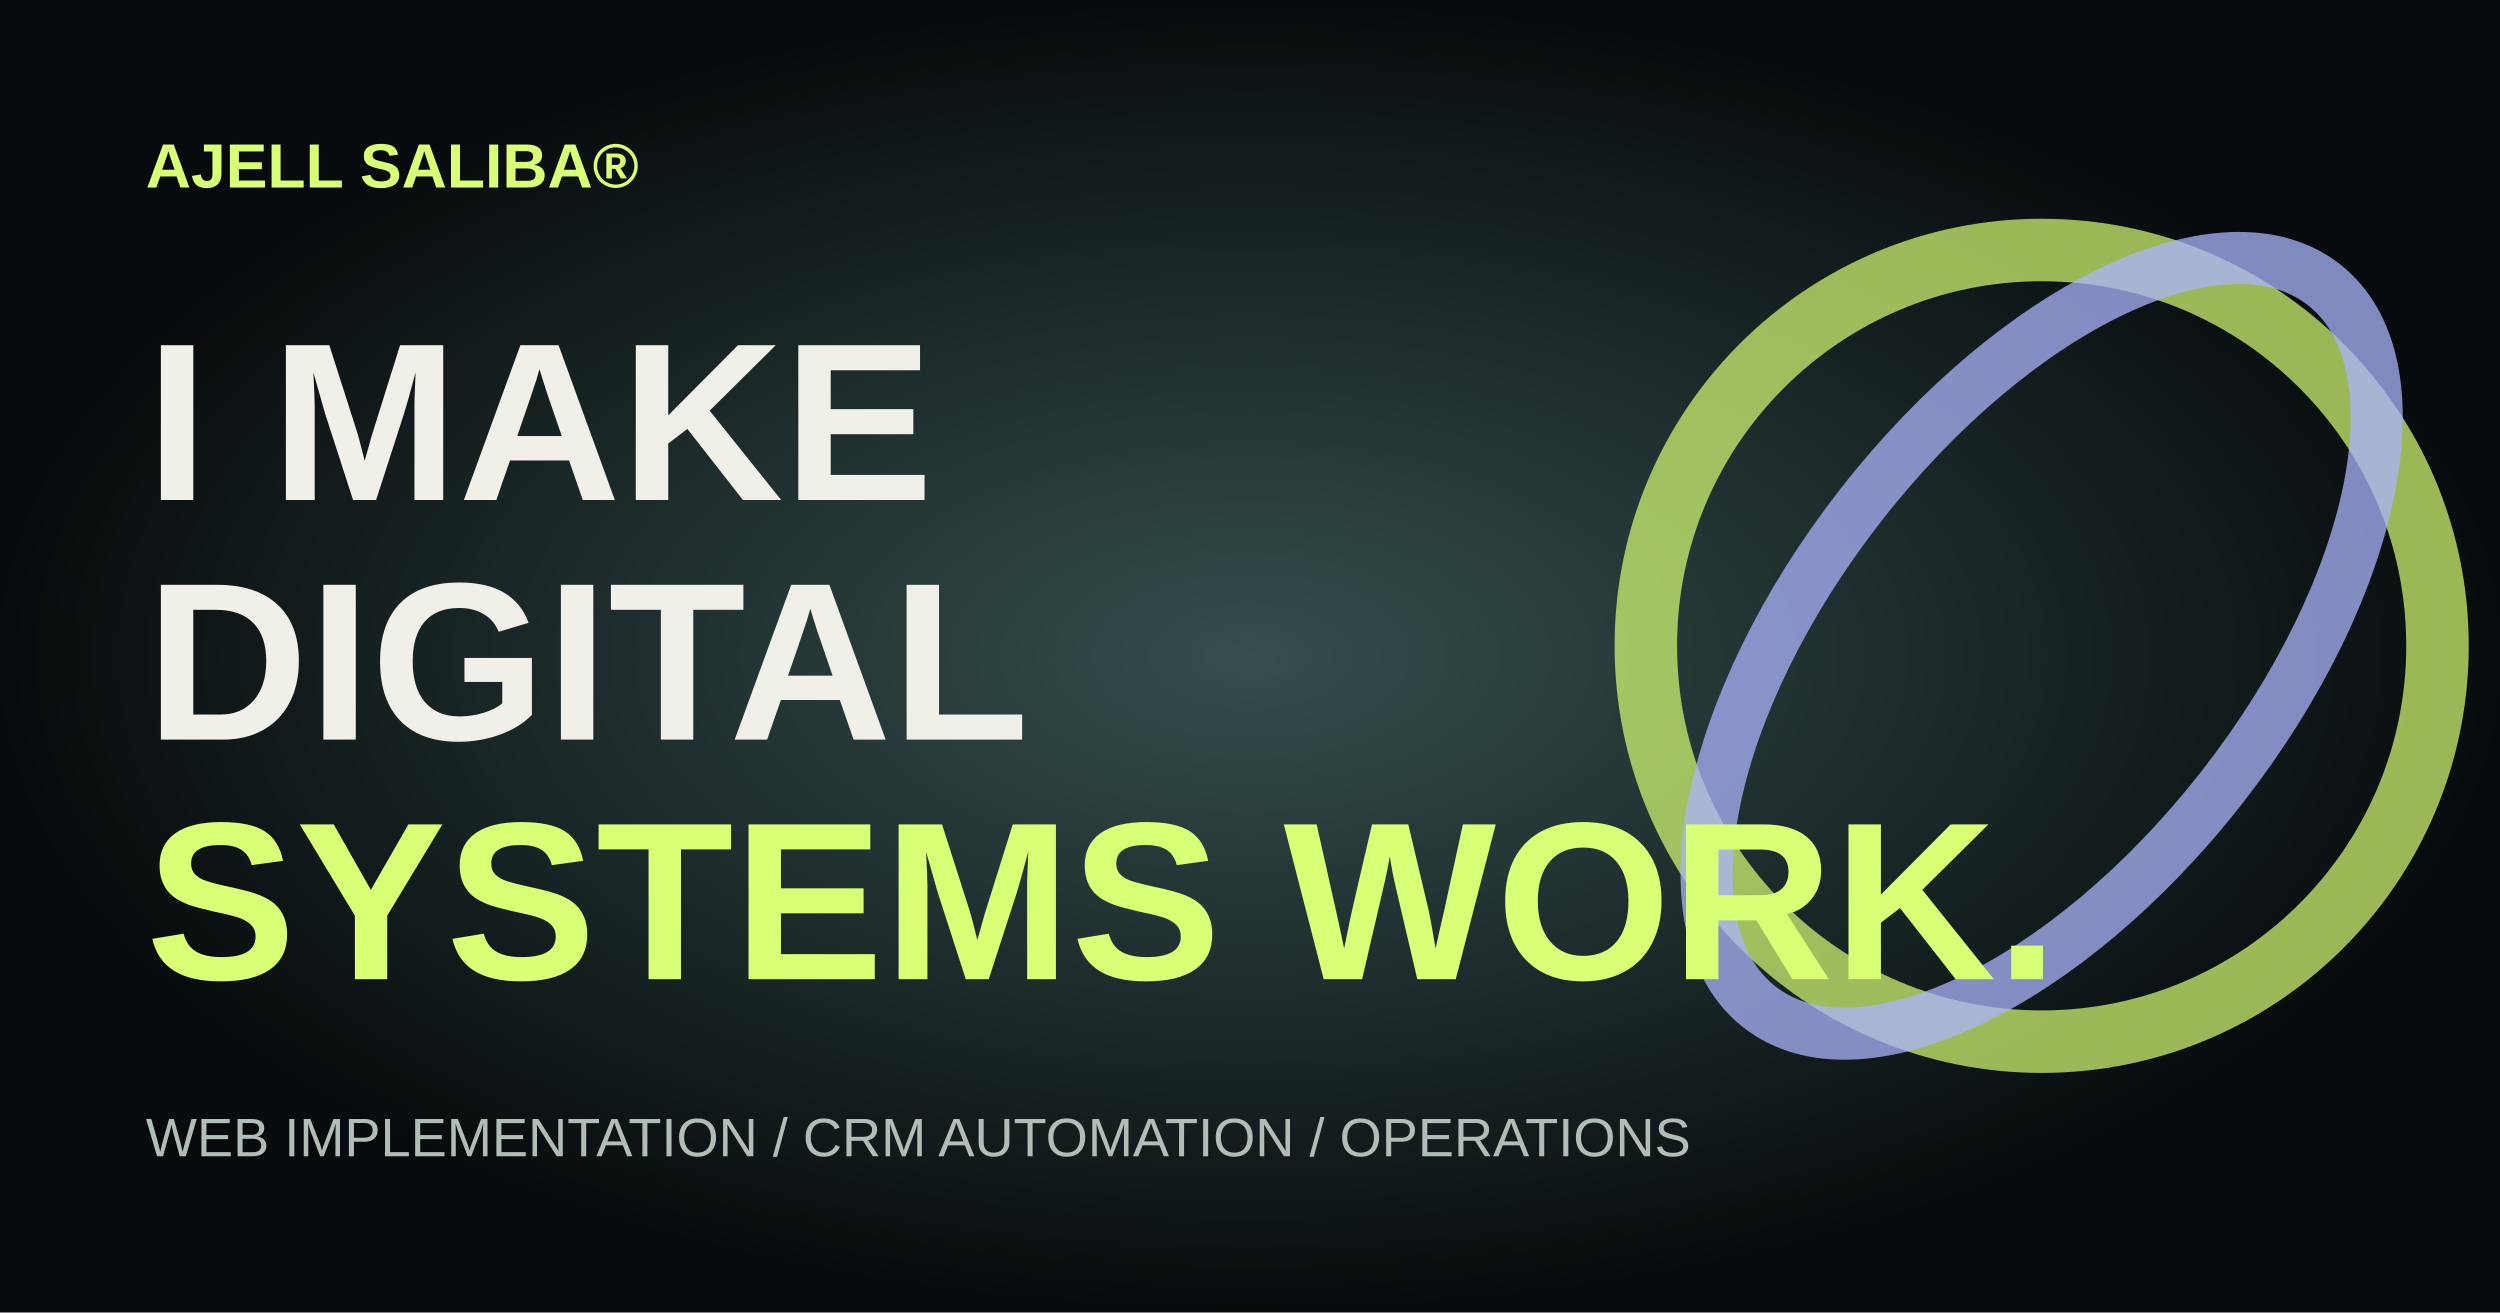
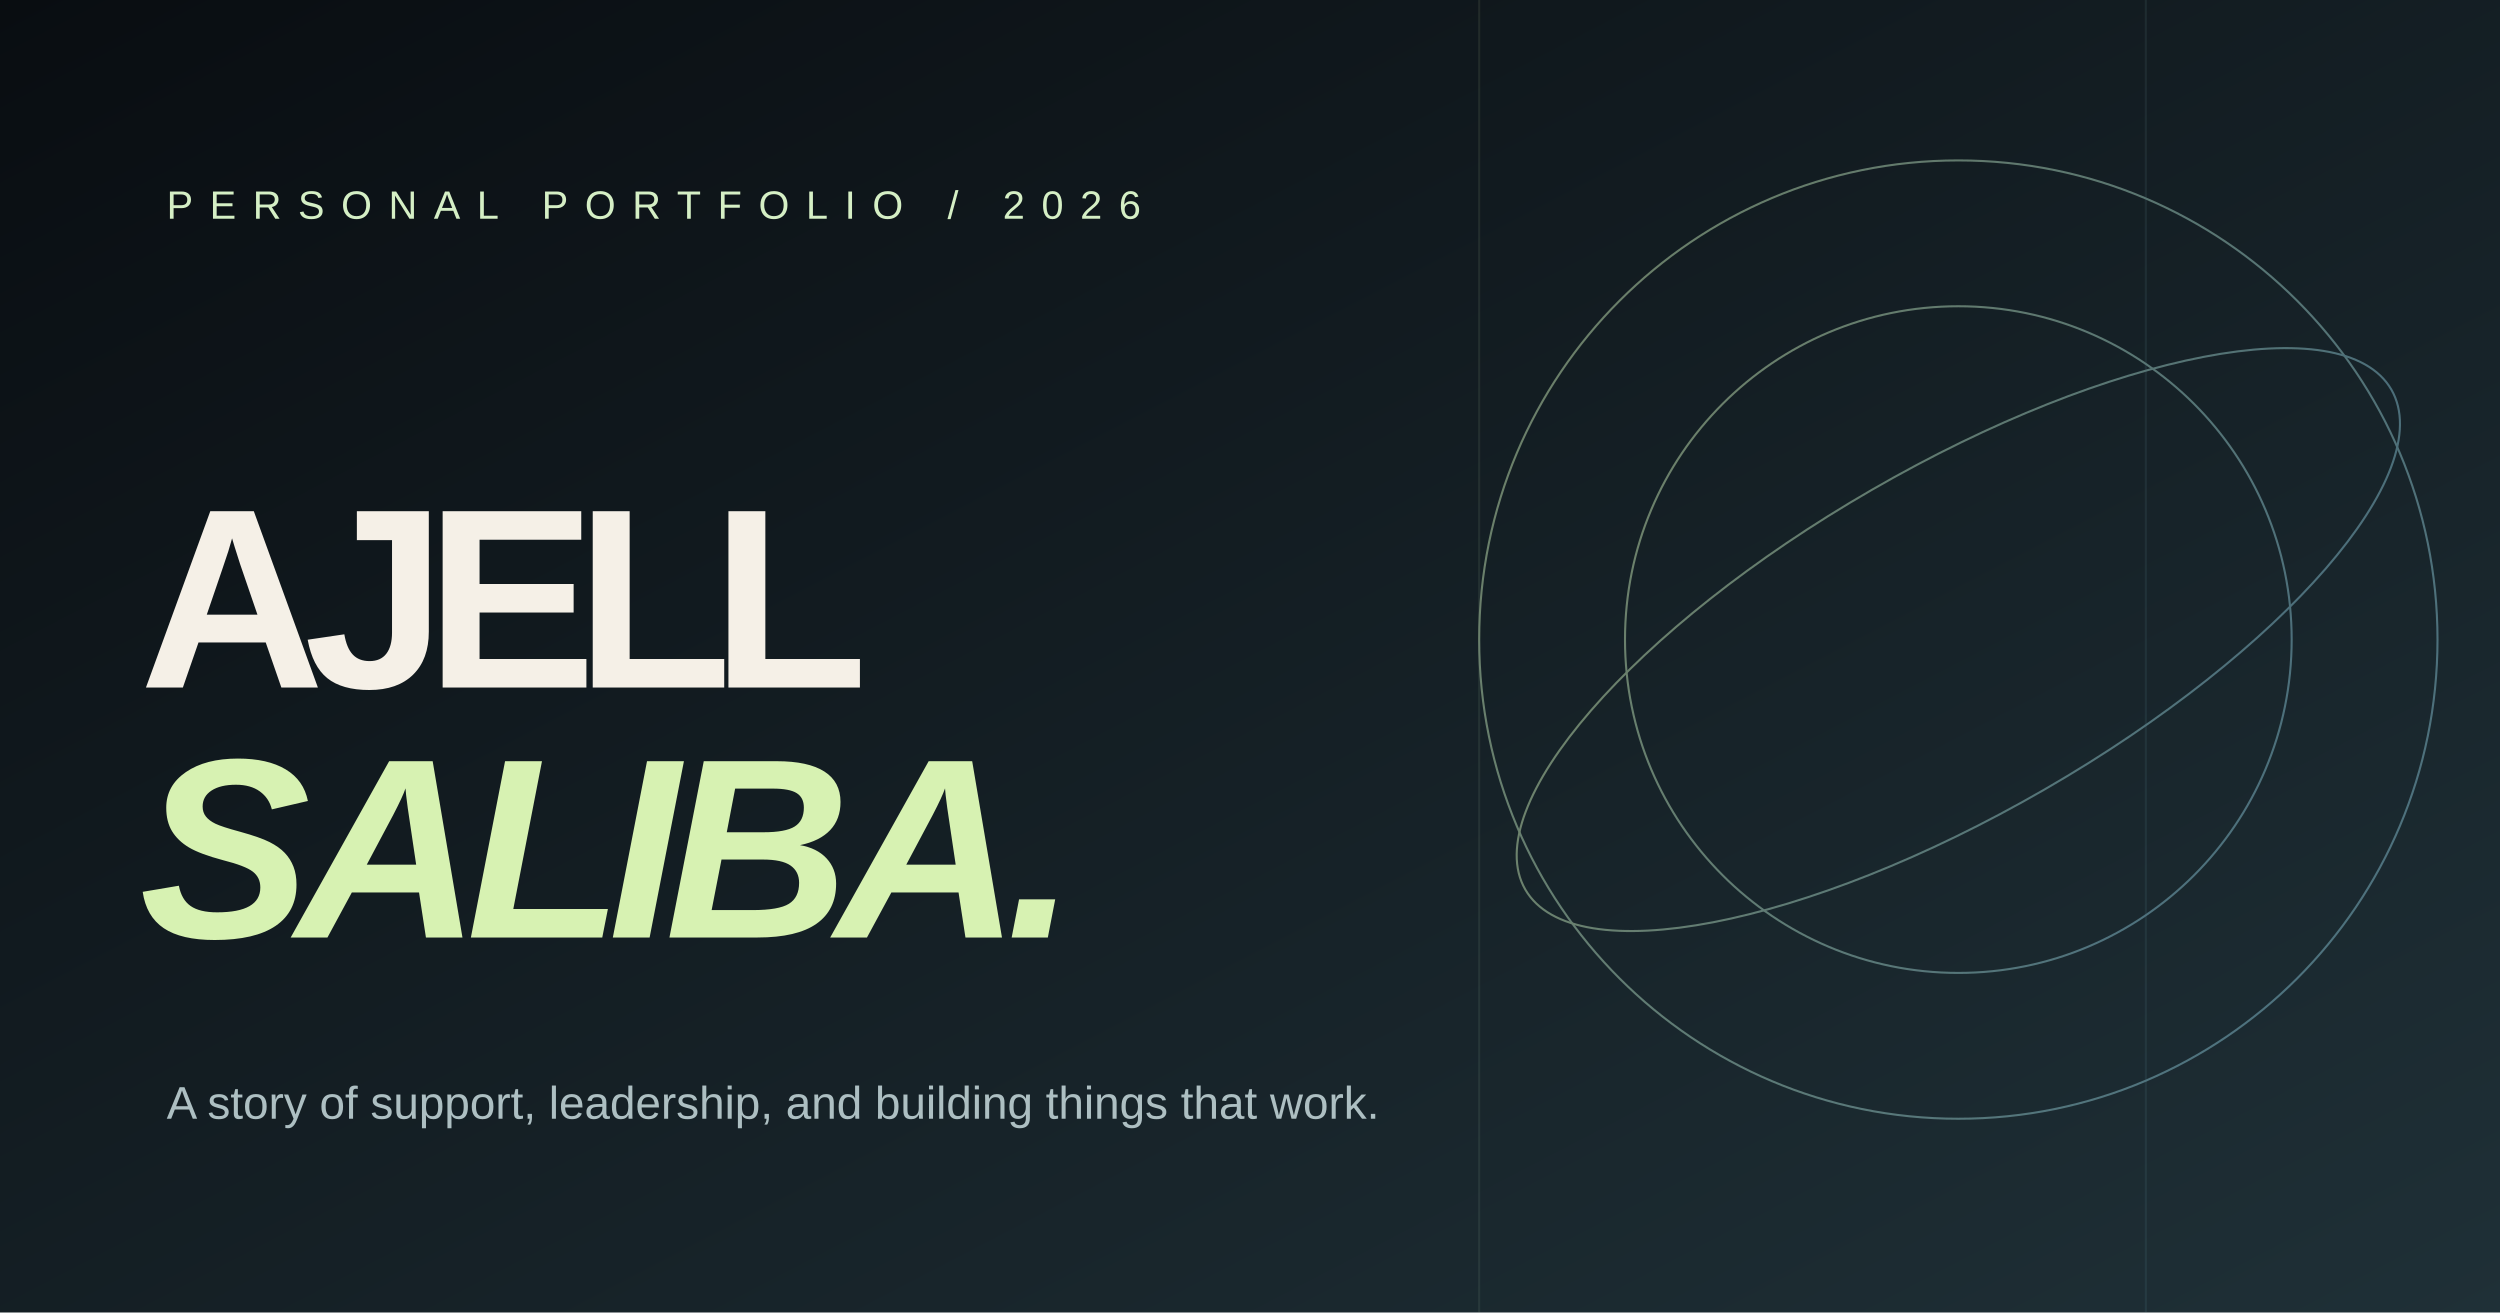
<svg xmlns="http://www.w3.org/2000/svg" width="1200" height="630" viewBox="0 0 1200 630">
  <defs>
-     <radialGradient id="g">
-       <stop stop-color="#344f4d" />
-       <stop offset="1" stop-color="#080b0d" />
-     </radialGradient>
+     <linearGradient id="bg" x2="1" y2="1">
+       <stop stop-color="#090d11" />
+       <stop offset="1" stop-color="#1f3037" />
+     </linearGradient>
+     <linearGradient id="stroke" x2="1" y2=".5">
+       <stop stop-color="#d7f2b2" />
+       <stop offset="1" stop-color="#86c1d2" />
+     </linearGradient>
  </defs>
-   <rect width="1200" height="630" fill="url(#g)" />
-   <circle cx="980" cy="310" r="190" fill="none" stroke="#d8ff75" stroke-width="30" opacity=".7" />
-   <ellipse cx="980" cy="310" rx="110" ry="220" fill="none" stroke="#a9b4fb" stroke-width="25" transform="rotate(38 980 310)" opacity=".75" />
-   <text x="70" y="90" font-family="Arial,sans-serif" font-size="30" font-weight="bold" fill="#d8ff75">AJELL SALIBA®</text>
-   <text x="70" y="240" font-family="Arial,sans-serif" font-size="108" font-weight="bold" fill="#f0f0e8">I MAKE</text>
-   <text x="70" y="355" font-family="Arial,sans-serif" font-size="108" font-weight="bold" fill="#f0f0e8">DIGITAL</text>
-   <text x="70" y="470" font-family="Arial,sans-serif" font-size="108" font-weight="bold" fill="#d8ff75">SYSTEMS WORK.</text>
-   <text x="70" y="555" font-family="Arial,sans-serif" font-size="26" fill="#b1bdb7">WEB IMPLEMENTATION / CRM AUTOMATION / OPERATIONS</text>
+   <rect width="1200" height="630" fill="url(#bg)" />
+   <g fill="none" stroke="url(#stroke)" opacity=".48">
+     <circle cx="940" cy="307" r="230" />
+     <circle cx="940" cy="307" r="160" />
+     <ellipse cx="940" cy="307" rx="240" ry="83" transform="rotate(-30 940 307)" />
+     <path d="M710 0v630M1030 0v630" opacity=".18" />
+   </g>
+   <text x="80" y="105" fill="#d5efc5" font-family="Arial,sans-serif" font-size="19" letter-spacing="8">PERSONAL PORTFOLIO / 2026</text>
+   <text x="67" y="330" fill="#f5f0e7" font-family="Arial,sans-serif" font-size="123" font-weight="bold" letter-spacing="-10">AJELL</text>
+   <text x="67" y="450" fill="#d7f2b2" font-family="Arial,sans-serif" font-size="123" font-weight="bold" font-style="italic" letter-spacing="-7">SALIBA.</text>
+   <text x="80" y="537" fill="#adbfc2" font-family="Arial,sans-serif" font-size="22">A story of support, leadership, and building things that work.</text>
</svg>
